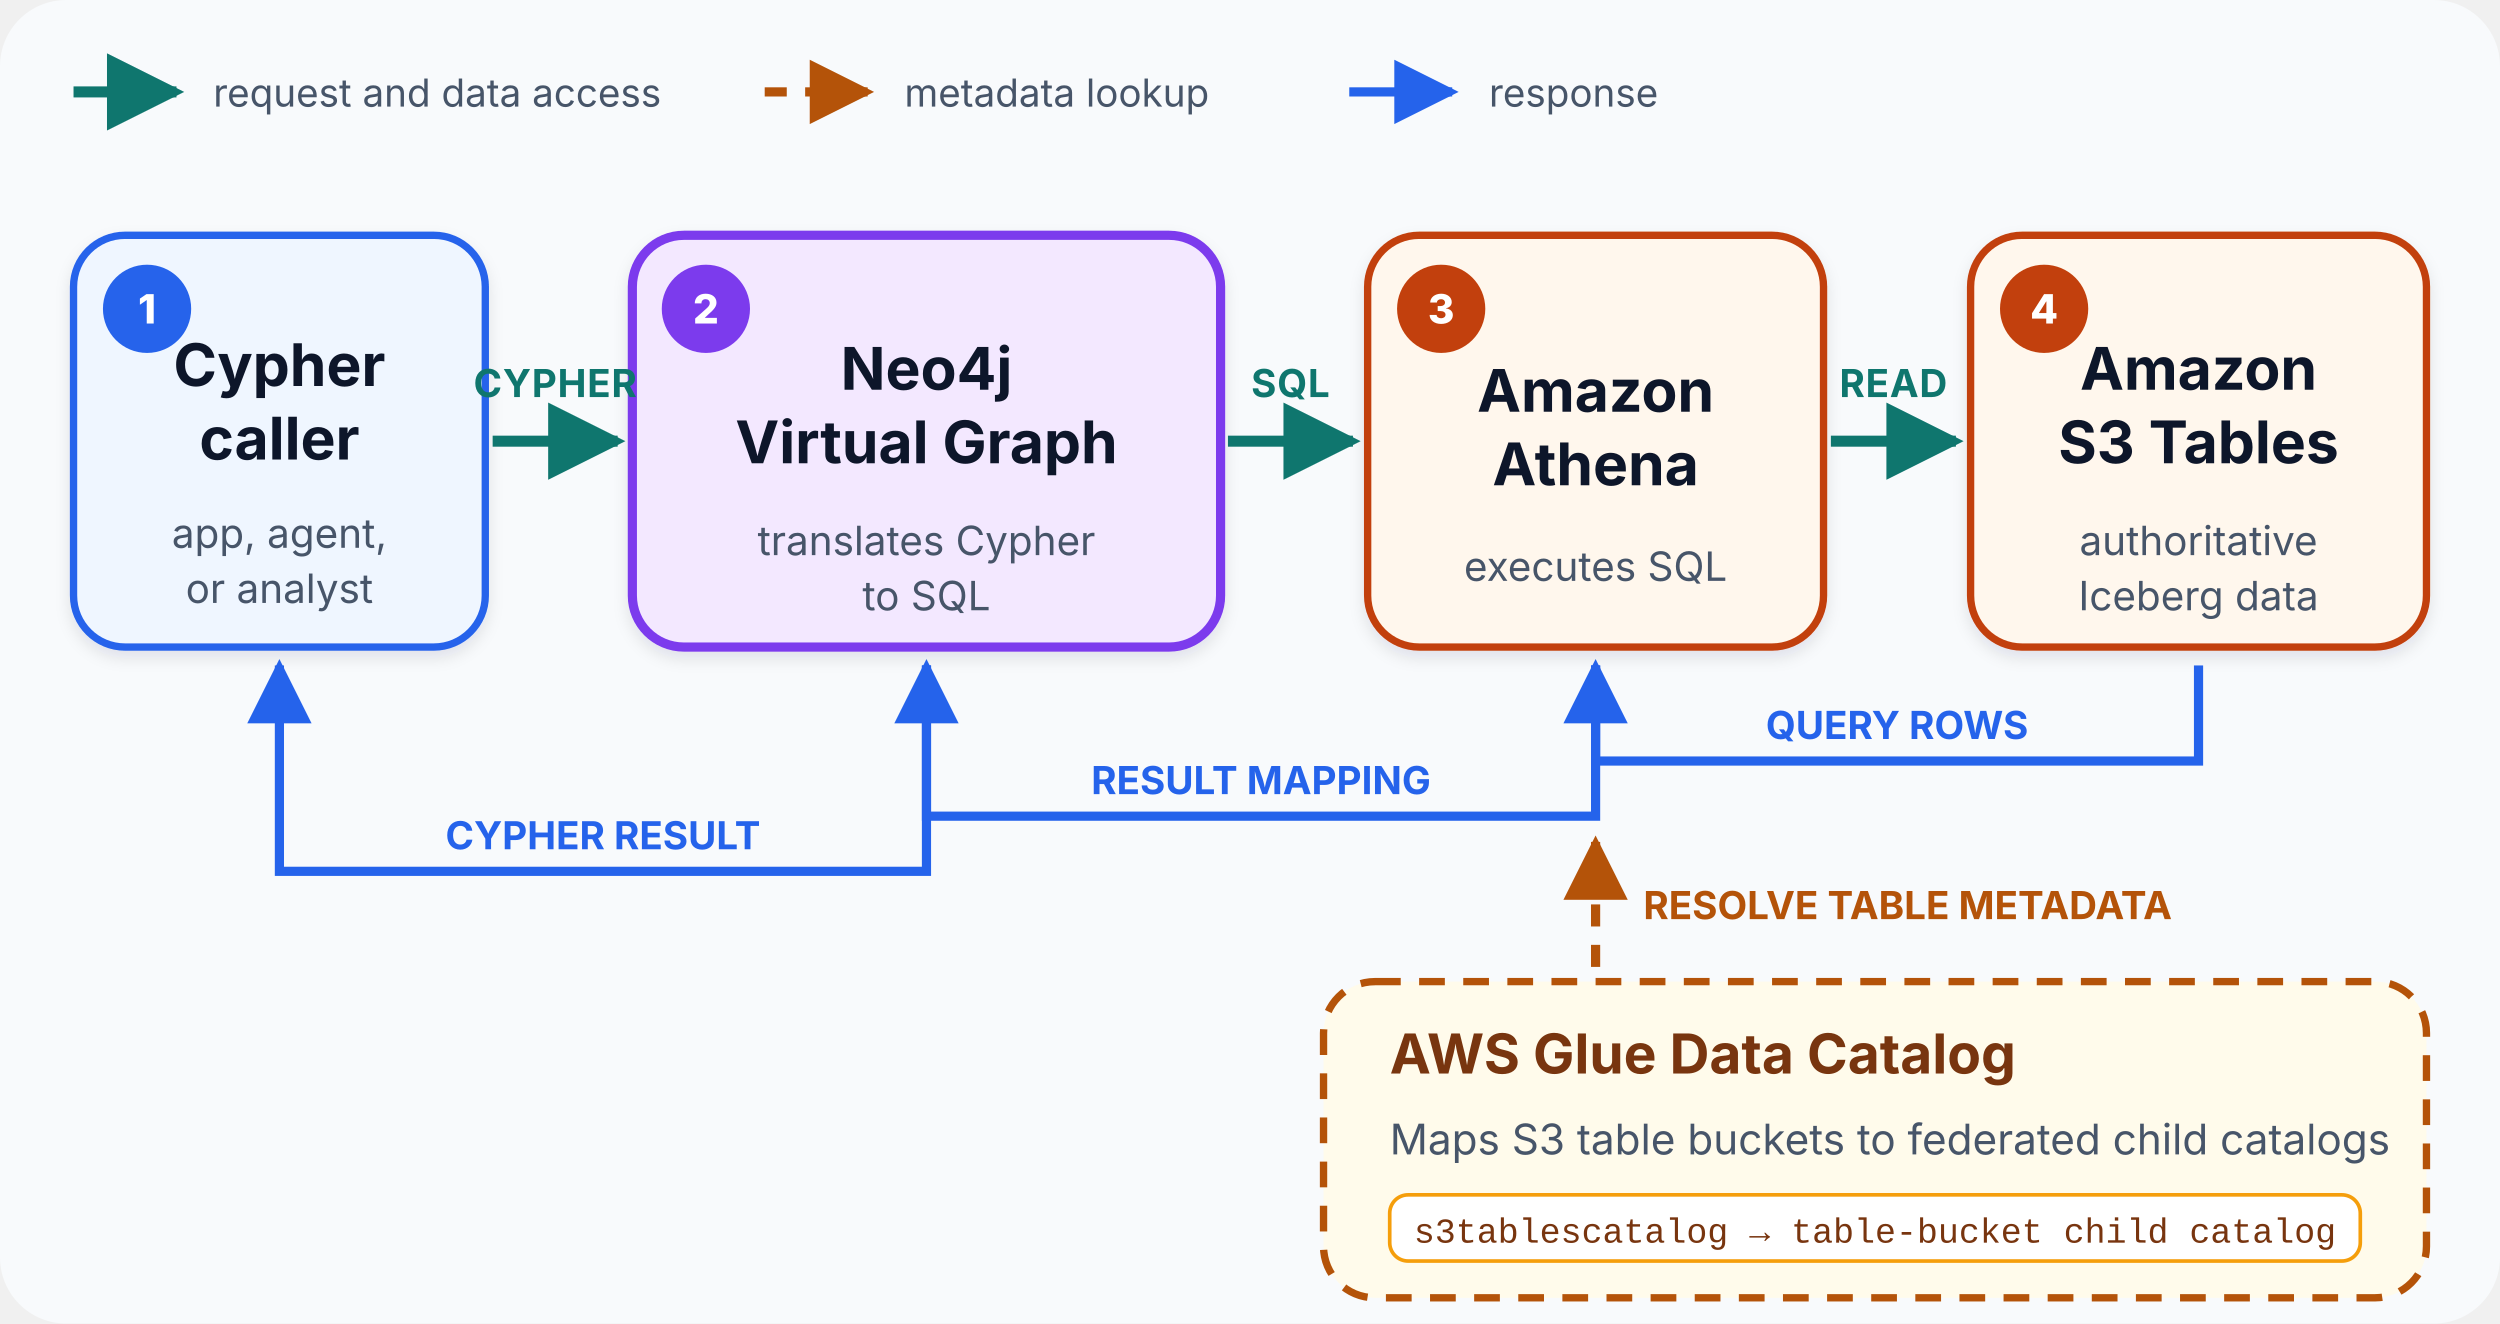
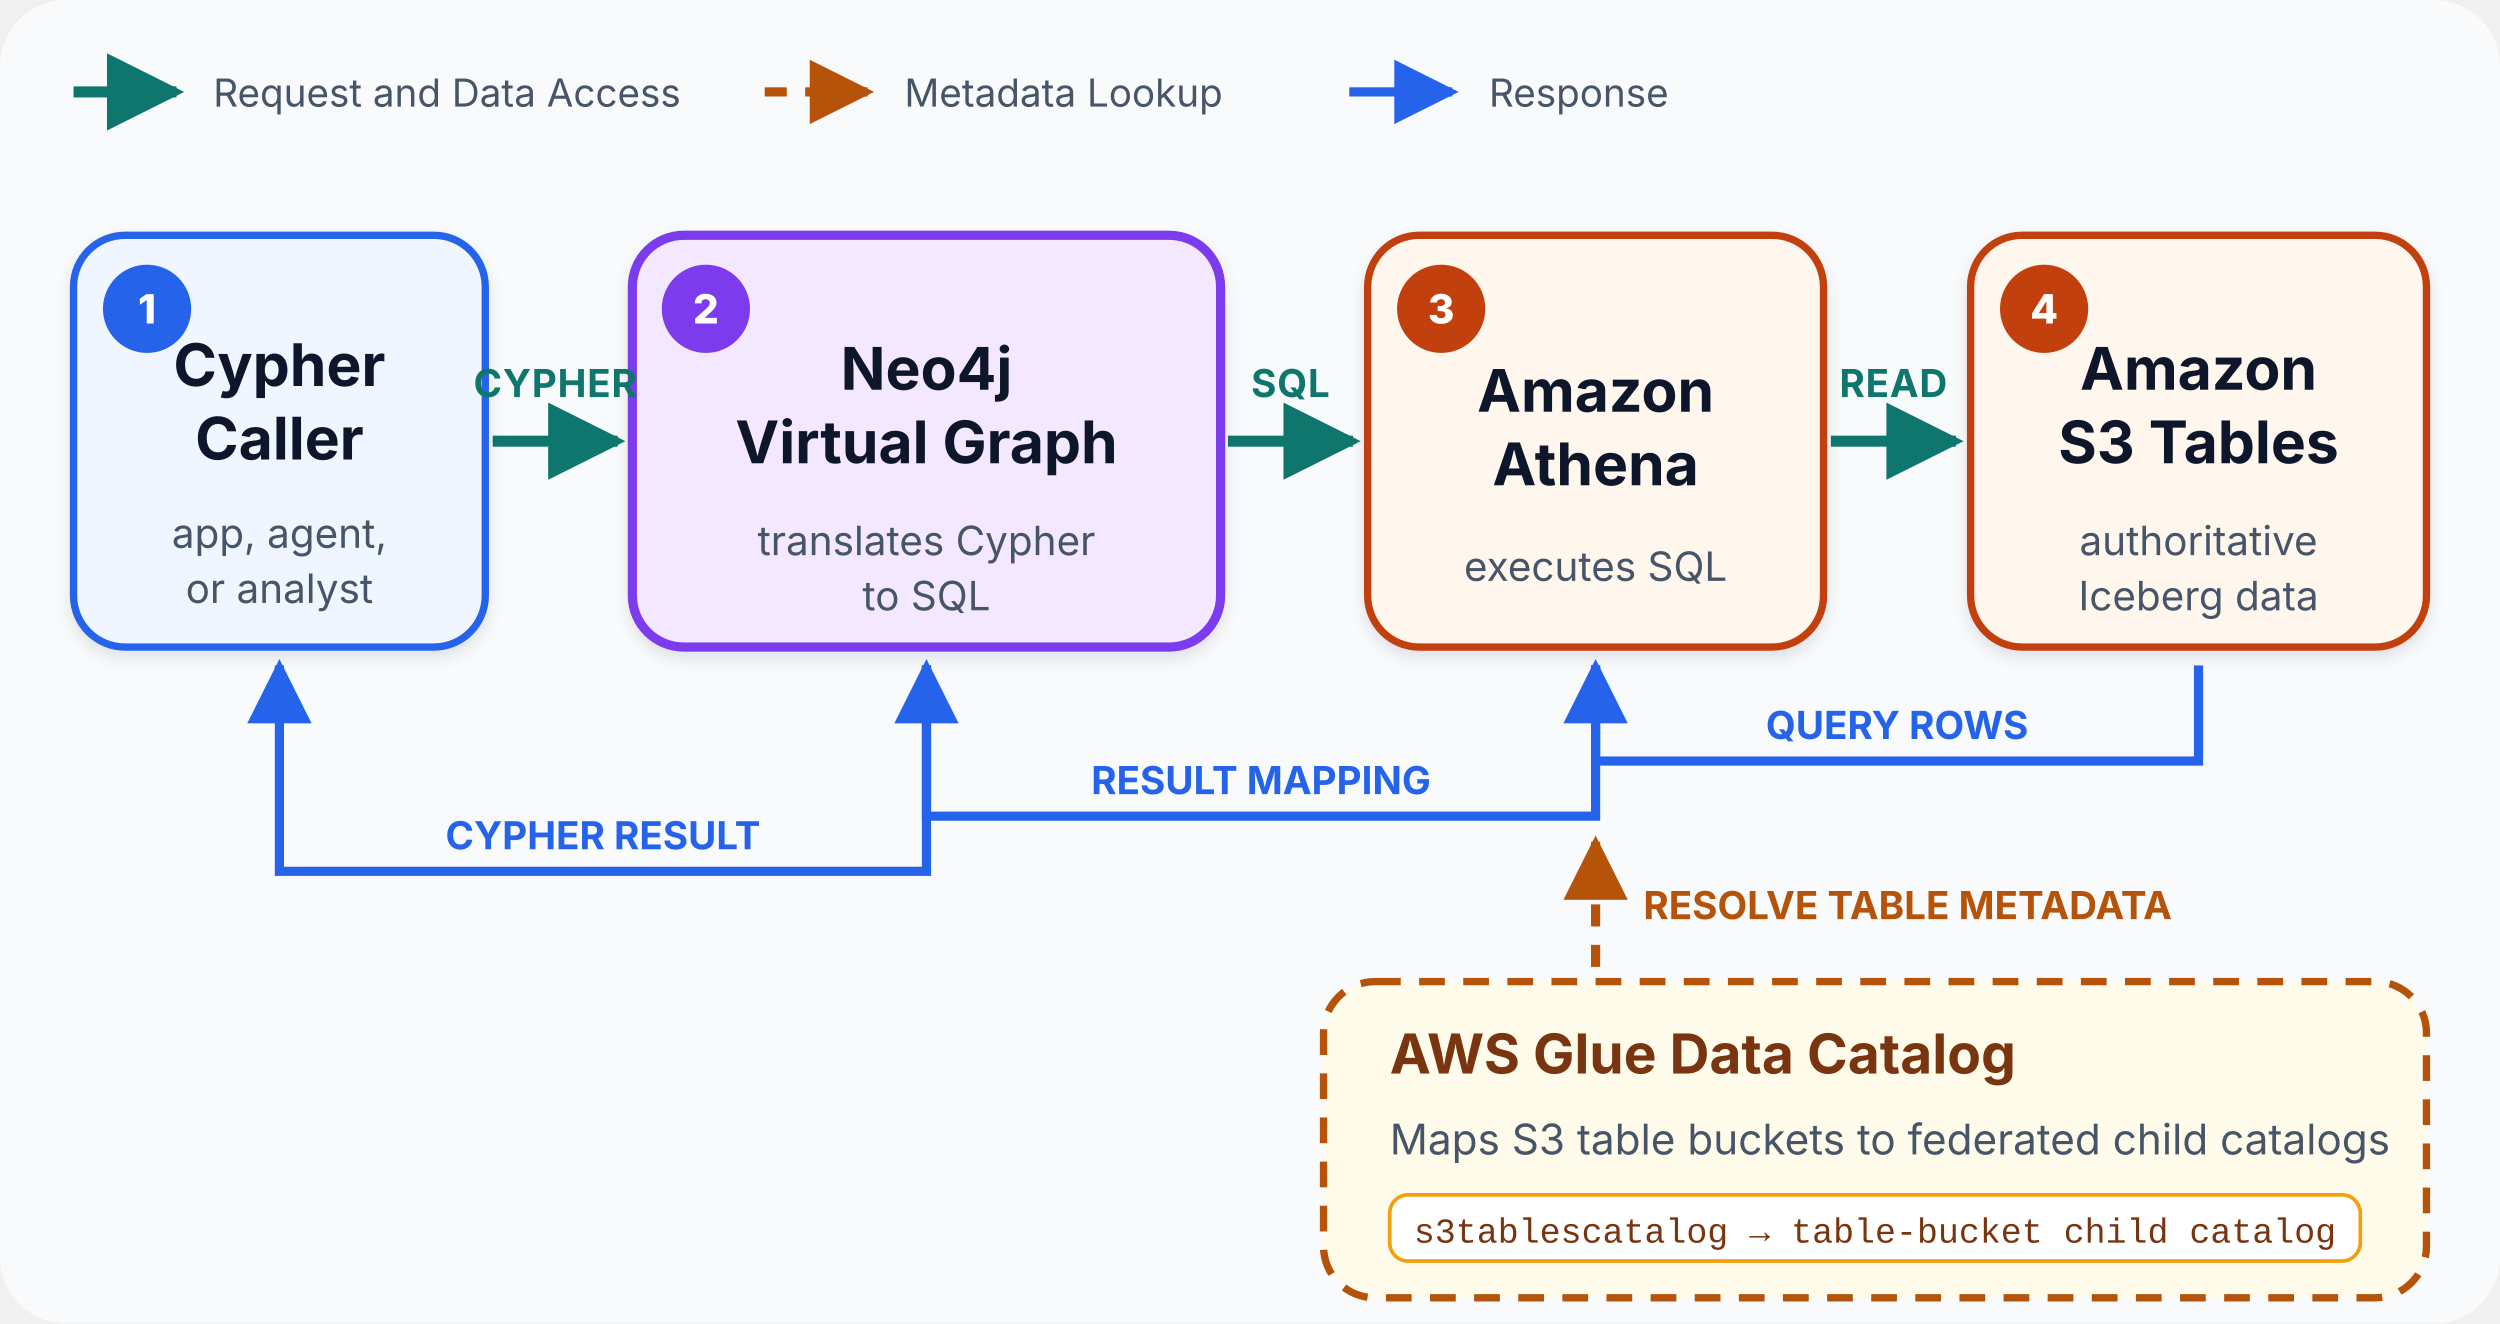
<svg xmlns="http://www.w3.org/2000/svg" width="680" height="360" viewBox="0 0 680 360" role="img" aria-labelledby="title description">
  <defs>
    <marker id="arrow-query" viewBox="0 0 10 10" refX="9" refY="5" markerWidth="7" markerHeight="7" orient="auto">
      <path d="M0 0L10 5L0 10Z" fill="#0F766E" />
    </marker>
    <marker id="arrow-meta" viewBox="0 0 10 10" refX="9" refY="5" markerWidth="7" markerHeight="7" orient="auto">
      <path d="M0 0L10 5L0 10Z" fill="#B45309" />
    </marker>
    <marker id="arrow-return" viewBox="0 0 10 10" refX="9" refY="5" markerWidth="7" markerHeight="7" orient="auto">
      <path d="M0 0L10 5L0 10Z" fill="#2563EB" />
    </marker>
    <filter id="shadow" x="-15%" y="-20%" width="130%" height="150%">
      <feDropShadow dx="0" dy="2" stdDeviation="2" flood-color="#0F172A" flood-opacity="0.10" />
    </filter>
    <style>
      .sans { font-family: Inter, "Helvetica Neue", Arial, sans-serif; }
      .mono { font-family: "SFMono-Regular", Consolas, "Liberation Mono", monospace; }
      .card-title { font-size: 16px; font-weight: 700; fill: #0F172A; }
      .card-detail { font-size: 11px; fill: #475569; }
      .arrow-label { font-size: 10.5px; font-weight: 700; letter-spacing: 0.02em; }
      .step { font-size: 11px; font-weight: 800; fill: #FFFFFF; }
    </style>
  </defs>
  <rect width="680" height="360" rx="18" fill="#F8FAFC" />
  <g class="sans" transform="translate(20 18)">
    <line x1="0" y1="7" x2="28" y2="7" stroke="#0F766E" stroke-width="3" marker-end="url(#arrow-query)" />
-     <text x="38" y="11" font-size="10.5" fill="#475569">request and data access</text>
+     <text x="38" y="11" font-size="10.5" fill="#475569">Request and Data Access</text>
    <line x1="188" y1="7" x2="216" y2="7" stroke="#B45309" stroke-width="2.5" stroke-dasharray="6 5" marker-end="url(#arrow-meta)" />
-     <text x="226" y="11" font-size="10.5" fill="#475569">metadata lookup</text>
+     <text x="226" y="11" font-size="10.5" fill="#475569">Metadata Lookup</text>
    <line x1="347" y1="7" x2="375" y2="7" stroke="#2563EB" stroke-width="2.5" marker-end="url(#arrow-return)" />
-     <text x="385" y="11" font-size="10.5" fill="#475569">response</text>
+     <text x="385" y="11" font-size="10.5" fill="#475569">Response</text>
  </g>
  <g class="sans" filter="url(#shadow)">
    <rect x="20" y="64" width="112" height="112" rx="14" fill="#EFF6FF" stroke="#2563EB" stroke-width="2" />
    <circle cx="40" cy="84" r="12" fill="#2563EB" />
    <text class="step" x="40" y="88" text-anchor="middle">1</text>
    <text class="card-title" x="76" y="105" text-anchor="middle">Cypher</text>
-     <text class="card-title" x="76" y="125" text-anchor="middle">caller</text>
+     <text class="card-title" x="76" y="125" text-anchor="middle">Caller</text>
    <text class="card-detail" x="76" y="149" text-anchor="middle">app, agent,</text>
    <text class="card-detail" x="76" y="164" text-anchor="middle">or analyst</text>
    <rect x="172" y="64" width="160" height="112" rx="14" fill="#F3E8FF" stroke="#7C3AED" stroke-width="2.5" />
    <circle cx="192" cy="84" r="12" fill="#7C3AED" />
    <text class="step" x="192" y="88" text-anchor="middle">2</text>
    <text class="card-title" x="252" y="106" text-anchor="middle">Neo4j</text>
    <text class="card-title" x="252" y="126" text-anchor="middle">Virtual Graph</text>
    <text class="card-detail" x="252" y="151" text-anchor="middle">translates Cypher</text>
    <text class="card-detail" x="252" y="166" text-anchor="middle">to SQL</text>
    <rect x="372" y="64" width="124" height="112" rx="14" fill="#FFF7ED" stroke="#C2410C" stroke-width="2" />
    <circle cx="392" cy="84" r="12" fill="#C2410C" />
    <text class="step" x="392" y="88" text-anchor="middle">3</text>
    <text class="card-title" x="434" y="112" text-anchor="middle">Amazon</text>
    <text class="card-title" x="434" y="132" text-anchor="middle">Athena</text>
    <text class="card-detail" x="434" y="158" text-anchor="middle">executes SQL</text>
    <rect x="536" y="64" width="124" height="112" rx="14" fill="#FFF7ED" stroke="#C2410C" stroke-width="2" />
    <circle cx="556" cy="84" r="12" fill="#C2410C" />
    <text class="step" x="556" y="88" text-anchor="middle">4</text>
    <text class="card-title" x="598" y="106" text-anchor="middle">Amazon</text>
    <text class="card-title" x="598" y="126" text-anchor="middle">S3 Tables</text>
    <text class="card-detail" x="598" y="151" text-anchor="middle">authoritative</text>
    <text class="card-detail" x="598" y="166" text-anchor="middle">Iceberg data</text>
  </g>
  <g class="sans">
    <line x1="134" y1="120" x2="168" y2="120" stroke="#0F766E" stroke-width="3" marker-end="url(#arrow-query)" />
    <text class="arrow-label" x="151" y="108" text-anchor="middle" fill="#0F766E">CYPHER</text>
    <line x1="334" y1="120" x2="368" y2="120" stroke="#0F766E" stroke-width="3" marker-end="url(#arrow-query)" />
    <text class="arrow-label" x="351" y="108" text-anchor="middle" fill="#0F766E">SQL</text>
    <line x1="498" y1="120" x2="532" y2="120" stroke="#0F766E" stroke-width="3" marker-end="url(#arrow-query)" />
    <text class="arrow-label" x="515" y="108" text-anchor="middle" fill="#0F766E">READ</text>
  </g>
  <g class="sans">
    <path d="M598 181V207H434V181" fill="none" stroke="#2563EB" stroke-width="2.5" marker-end="url(#arrow-return)" />
    <text x="516" y="201" text-anchor="middle" font-size="10.5" font-weight="700" fill="#2563EB">QUERY ROWS</text>
    <path d="M434 181V222H252V181" fill="none" stroke="#2563EB" stroke-width="2.5" marker-end="url(#arrow-return)" />
    <text x="343" y="216" text-anchor="middle" font-size="10.5" font-weight="700" fill="#2563EB">RESULT MAPPING</text>
    <path d="M252 181V237H76V181" fill="none" stroke="#2563EB" stroke-width="2.5" marker-end="url(#arrow-return)" />
    <text x="164" y="231" text-anchor="middle" font-size="10.5" font-weight="700" fill="#2563EB">CYPHER RESULT</text>
  </g>
  <g class="sans">
    <rect x="360" y="267" width="300" height="86" rx="14" fill="#FFFBEB" stroke="#B45309" stroke-width="2" stroke-dasharray="7 5" />
    <text x="378" y="292" font-size="15" font-weight="700" fill="#78350F">AWS Glue Data Catalog</text>
    <text x="378" y="314" font-size="11.5" fill="#475569">Maps S3 table buckets to federated child catalogs</text>
    <rect x="378" y="325" width="264" height="18" rx="5" fill="#FFFFFF" stroke="#F59E0B" stroke-width="1" />
    <text class="mono" x="510" y="338" text-anchor="middle" font-size="9.5" fill="#78350F">s3tablescatalog → table-bucket child catalog</text>
    <path d="M434 263V229" fill="none" stroke="#B45309" stroke-width="2.5" stroke-dasharray="6 5" marker-end="url(#arrow-meta)" />
    <text x="447" y="250" font-size="10.5" font-weight="700" fill="#B45309">RESOLVE TABLE METADATA</text>
  </g>
</svg>
